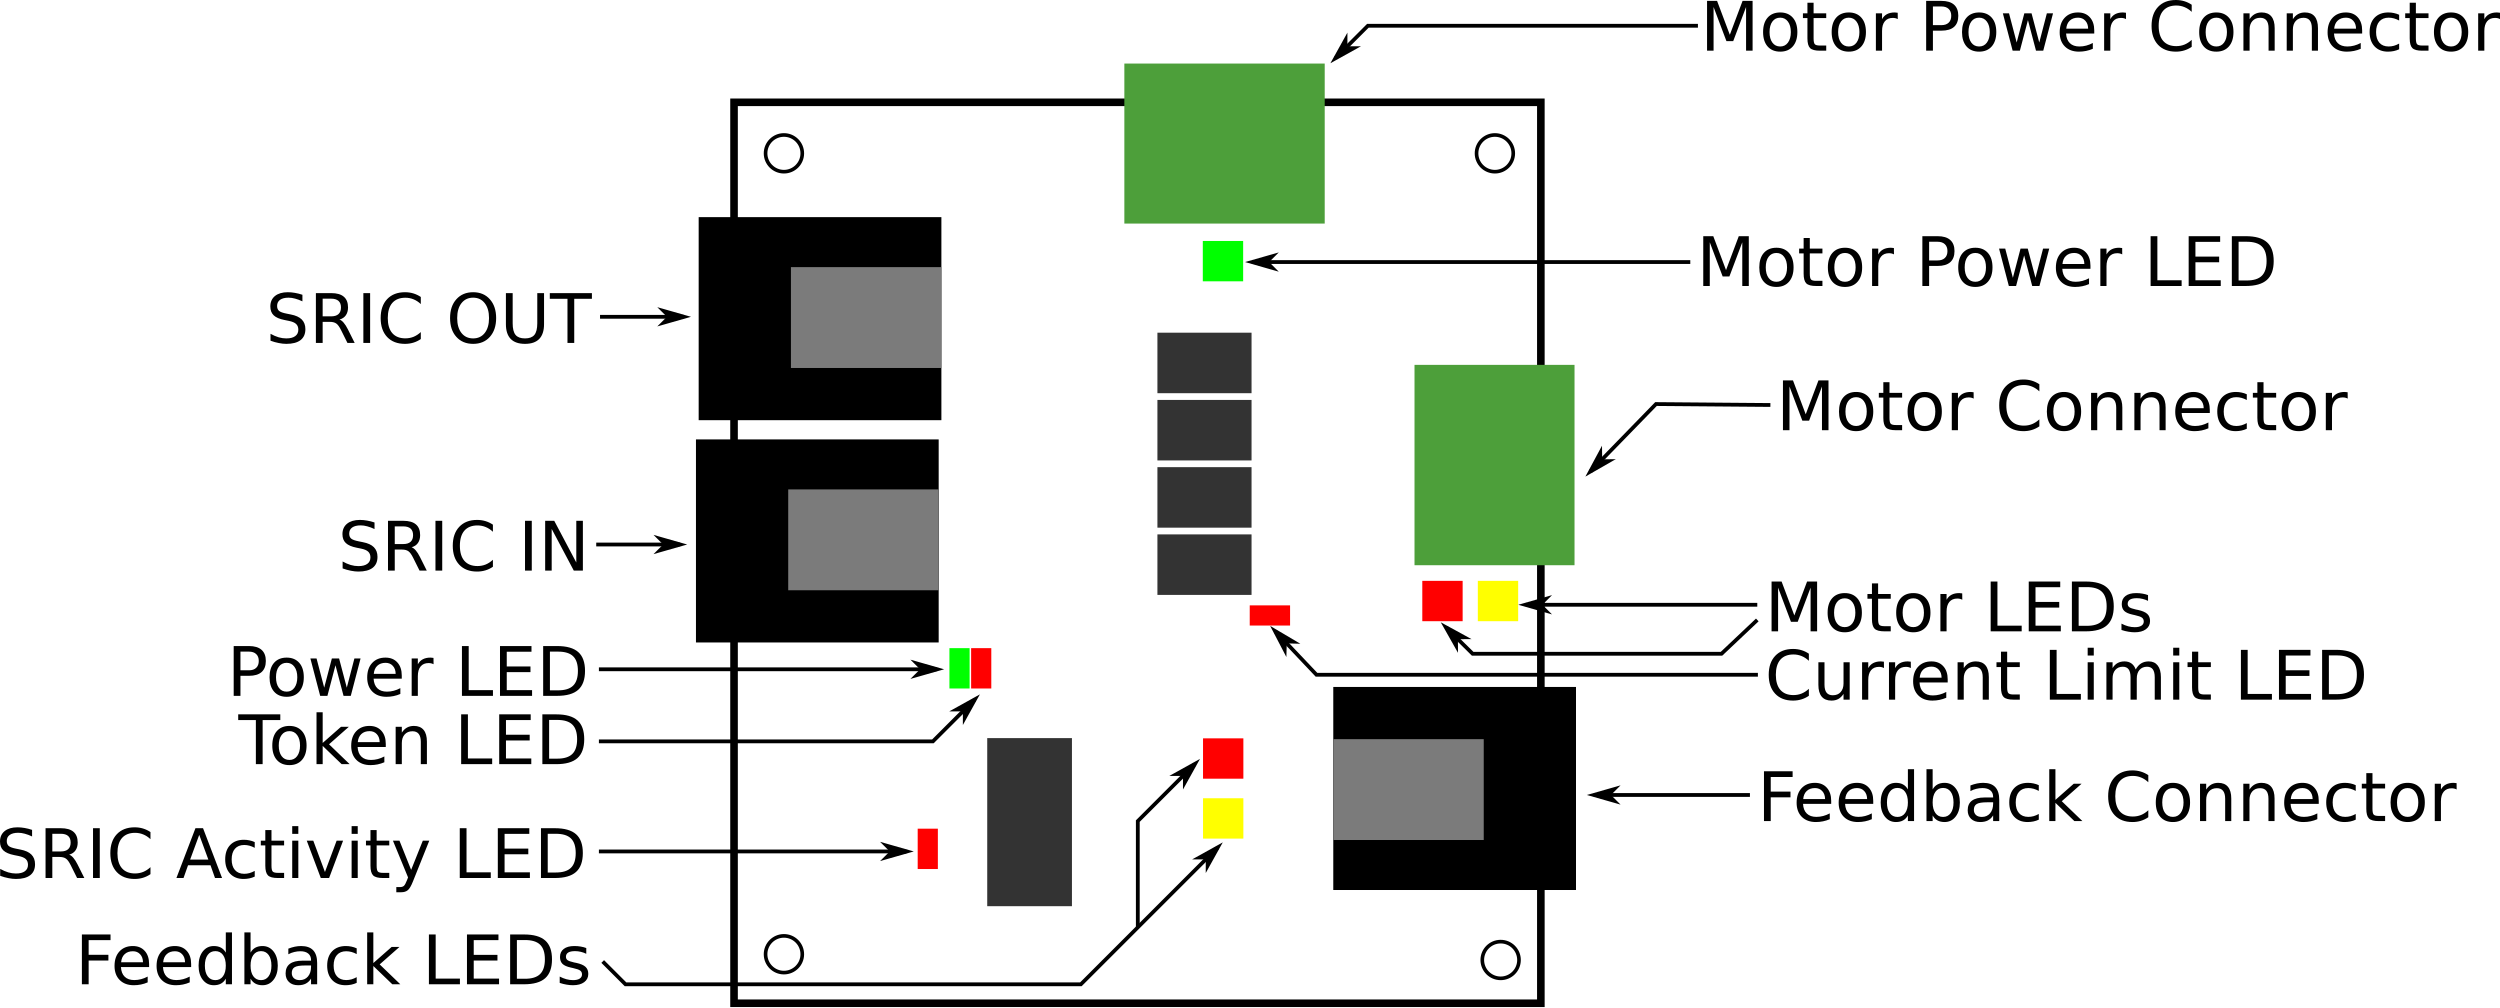
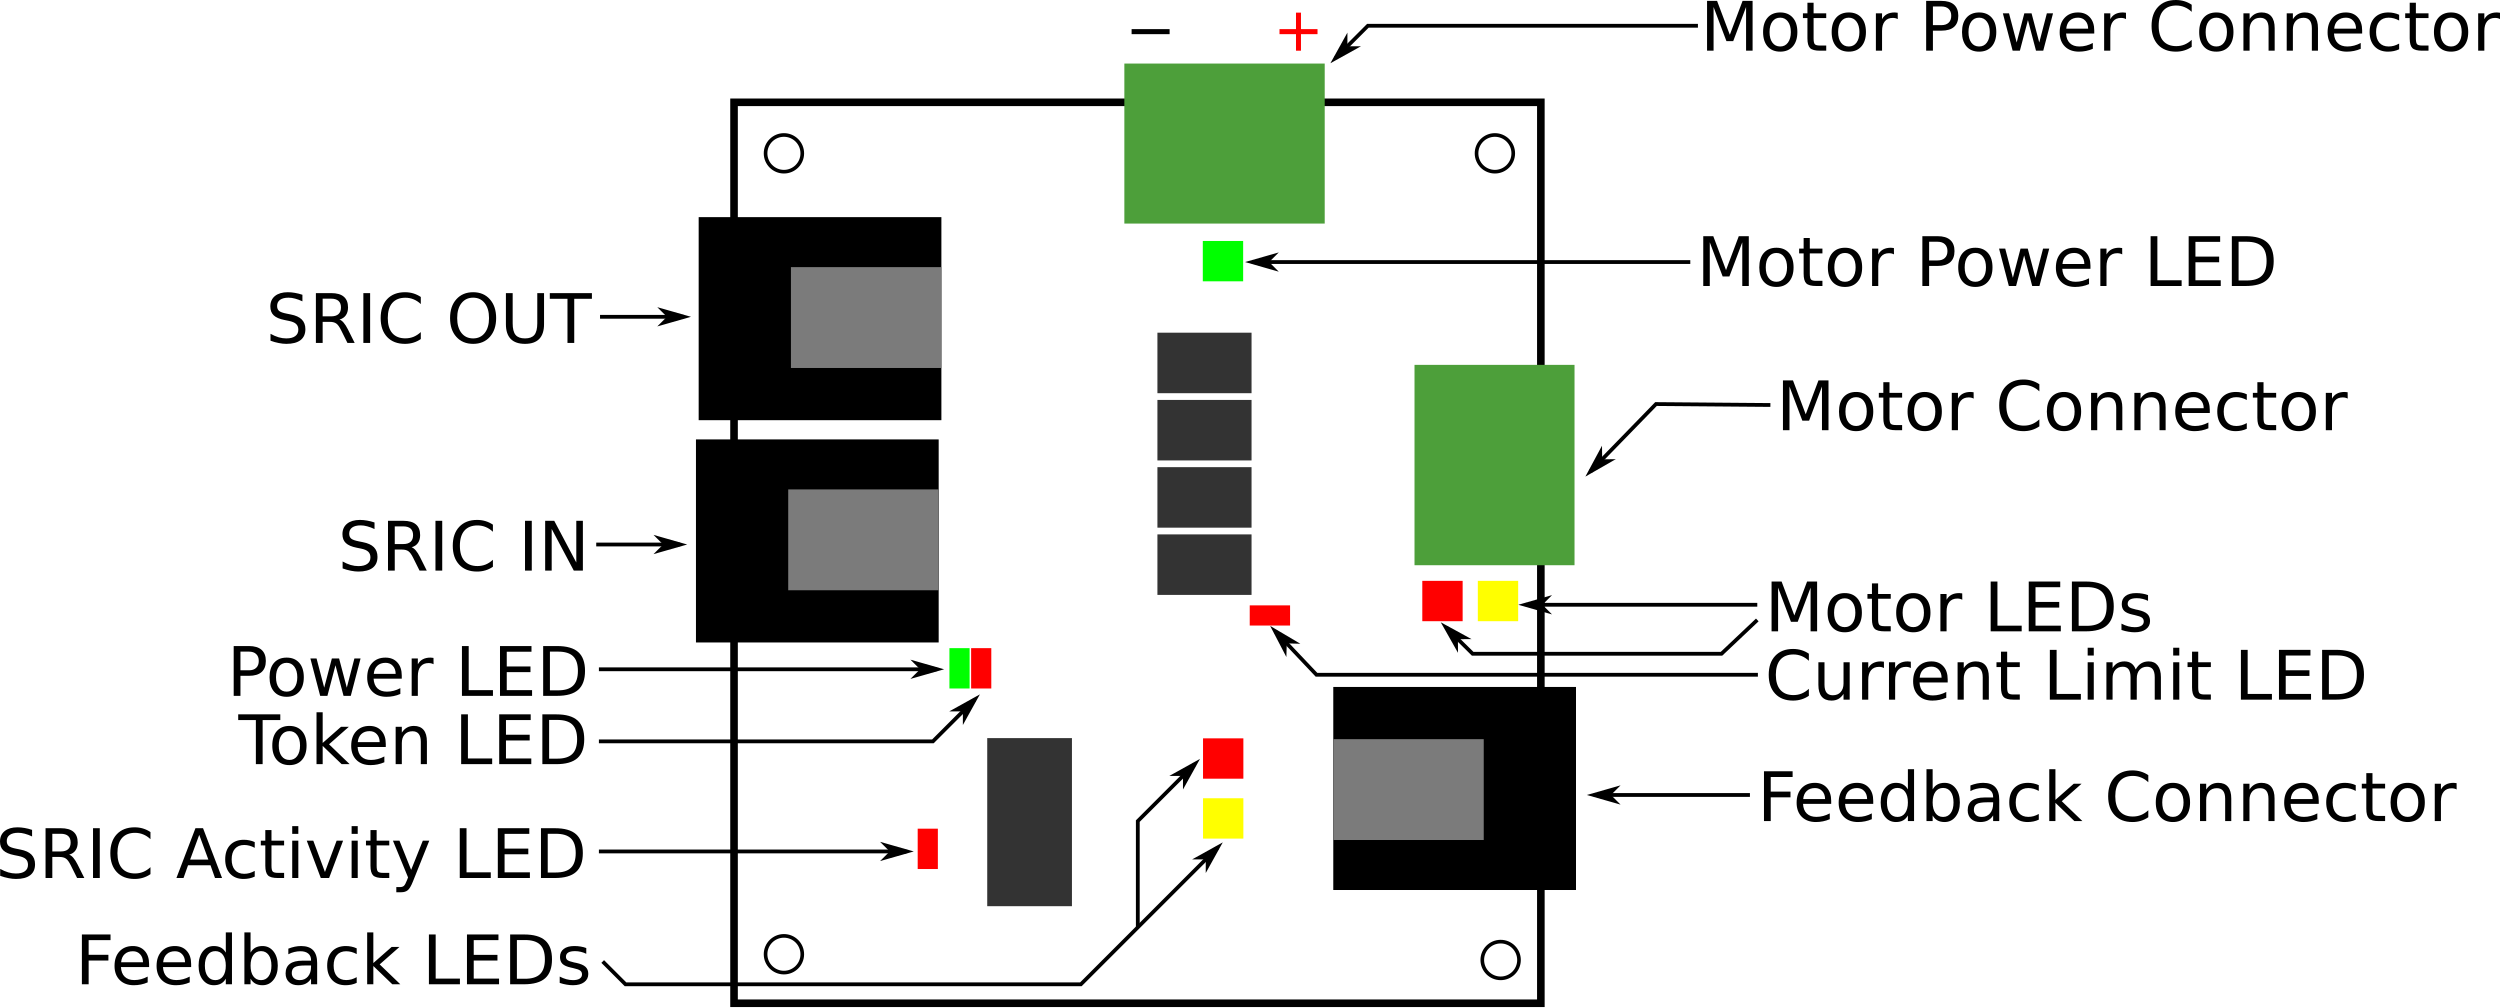
<svg xmlns="http://www.w3.org/2000/svg" width="658.756" height="265.359" id="svg2" version="1.1">
  <defs id="defs4">
    <marker orient="auto" refY="0" refX="0" id="Arrow1Mstart" style="overflow:visible">
      <path id="path4094" d="M 0,0 5,-5 -12.5,0 5,5 0,0 z" style="fill-rule:evenodd;stroke:#000000;stroke-width:1pt;marker-start:none" transform="matrix(0.4,0,0,0.4,4,0)" />
    </marker>
    <marker orient="auto" refY="0" refX="0" id="Arrow2Lstart" style="overflow:visible">
      <path id="path4106" style="font-size:12px;fill-rule:evenodd;stroke-width:0.625;stroke-linejoin:round" d="M 8.719,4.034 -2.207,0.016 8.719,-4.002 c -1.745,2.372 -1.735,5.617 -6e-7,8.035 z" transform="matrix(1.1,0,0,1.1,1.1,0)" />
    </marker>
    <marker orient="auto" refY="0" refX="0" id="Arrow1Sstart" style="overflow:visible">
      <path id="path3745" d="M 0,0 5,-5 -12.5,0 5,5 0,0 z" style="fill-rule:evenodd;stroke:#000000;stroke-width:1pt;marker-start:none" transform="matrix(0.2,0,0,0.2,1.2,0)" />
    </marker>
    <marker orient="auto" refY="0" refX="0" id="Arrow2Mstart" style="overflow:visible">
      <path id="path3757" style="font-size:12px;fill-rule:evenodd;stroke-width:0.625;stroke-linejoin:round" d="M 8.719,4.034 -2.207,0.016 8.719,-4.002 c -1.745,2.372 -1.735,5.617 -6e-7,8.035 z" transform="scale(0.6,0.6)" />
    </marker>
    <marker orient="auto" refY="0" refX="0" id="Arrow1Lstart" style="overflow:visible">
      <path id="path3733" d="M 0,0 5,-5 -12.5,0 5,5 0,0 z" style="fill-rule:evenodd;stroke:#000000;stroke-width:1pt;marker-start:none" transform="matrix(0.8,0,0,0.8,10,0)" />
    </marker>
  </defs>
  <g id="layer1" transform="translate(-113.8906,-57.88295)">
    <g id="g3665" transform="translate(277.3104,12.47933)">
      <rect transform="translate(0,2.5390623e-6)" y="72.362" x="30" height="237.402" width="212.598" id="rect2855" style="fill:none;stroke:#000000;stroke-width:1.998;stroke-miterlimit:4;stroke-opacity:1;stroke-dasharray:none;stroke-dashoffset:0" />
      <rect y="62.15" x="132.85" height="42.165" width="52.795" id="rect3631" style="fill:#4d9f3a;fill-opacity:1;stroke:none" />
      <g transform="matrix(0,1,-1,0,354.2205,-133.5827)" id="g3640">
        <a id="a3637">
          <rect transform="translate(0,2.5390623e-6)" y="102.362" x="360" height="63.957" width="53.504" id="rect2857" style="fill:#000000;fill-opacity:1;stroke:none" />
        </a>
        <rect style="fill:#7b7b7b;fill-opacity:1;stroke:none" id="rect3633" width="26.575" height="39.614" x="373.756" y="126.673" />
      </g>
      <rect transform="matrix(0,1,-1,0,0,0)" style="fill:#4d9f3a;fill-opacity:1;stroke:none" id="rect3635" width="52.795" height="42.165" x="141.546" y="-251.472" />
      <g id="g3645" transform="matrix(0,-1,1,0,-81.68029,516.1233)">
        <a id="a3647">
          <rect style="fill:#000000;fill-opacity:1;stroke:none" id="rect3649" width="53.504" height="63.957" x="360" y="102.362" transform="translate(0,2.5390623e-6)" />
        </a>
        <rect y="126.673" x="373.756" height="39.614" width="26.575" id="rect3651" style="fill:#7b7b7b;fill-opacity:1;stroke:none" />
      </g>
      <g transform="matrix(0,-1,1,0,-82.39458,574.6947)" id="g3653">
        <a id="a3655">
          <rect transform="translate(0,2.5390623e-6)" y="102.362" x="360" height="63.957" width="53.504" id="rect3657" style="fill:#000000;fill-opacity:1;stroke:none" />
        </a>
        <rect style="fill:#7b7b7b;fill-opacity:1;stroke:none" id="rect3659" width="26.575" height="39.614" x="373.756" y="126.673" />
      </g>
    </g>
    <rect style="fill:#00ff00;fill-opacity:1;stroke:none" id="rect3682" width="10.63" height="10.63" x="430.833" y="121.379" />
    <rect style="fill:#00ff00;fill-opacity:1;stroke:none" id="rect3684" width="5.315" height="10.63" x="364.068" y="228.672" />
    <rect style="fill:#ff0000;fill-opacity:1;stroke:none" id="rect3686" width="5.315" height="10.63" x="369.785" y="228.672" />
    <rect y="210.94" x="488.67" height="10.63" width="10.63" id="rect3692" style="fill:#ff0000;fill-opacity:1;stroke:none" />
    <rect style="fill:#ffff00;fill-opacity:1;stroke:none" id="rect3694" width="10.63" height="10.63" x="503.3" y="210.94" />
    <rect style="fill:#ff0000;fill-opacity:1;stroke:none" id="rect3696" width="10.63" height="10.63" x="430.891" y="252.44" />
    <rect y="268.226" x="430.891" height="10.63" width="10.63" id="rect3698" style="fill:#ffff00;fill-opacity:1;stroke:none" />
    <rect style="fill:#333333;fill-opacity:1;stroke:none" id="rect3702" width="24.803" height="15.945" x="418.873" y="180.98" />
    <rect y="145.547" x="418.873" height="15.945" width="24.803" id="rect3704" style="fill:#333333;fill-opacity:1;stroke:none" />
    <rect style="fill:#333333;fill-opacity:1;stroke:none" id="rect3706" width="24.803" height="15.945" x="418.873" y="163.264" />
    <rect y="198.697" x="418.873" height="15.945" width="24.803" id="rect3708" style="fill:#333333;fill-opacity:1;stroke:none" />
    <rect y="-453.828" x="217.4" height="10.63" width="5.315" id="rect3712" style="fill:#ff0000;fill-opacity:1;stroke:none" transform="matrix(0,1,-1,0,0,0)" />
    <path style="fill:none;stroke:#000000;stroke-opacity:1" id="path3714" d="m 165.16,89.182 c 0,2.789 -2.261,5.051 -5.051,5.051 -2.789,0 -5.051,-2.261 -5.051,-5.051 0,-2.789 2.261,-5.051 5.051,-5.051 2.789,0 5.051,2.261 5.051,5.051 z" transform="matrix(0.957519,0,0,0.957519,167.1495,12.89283)" />
    <path transform="matrix(0.957519,0,0,0.957519,354.4921,12.89283)" d="m 165.16,89.182 c 0,2.789 -2.261,5.051 -5.051,5.051 -2.789,0 -5.051,-2.261 -5.051,-5.051 0,-2.789 2.261,-5.051 5.051,-5.051 2.789,0 5.051,2.261 5.051,5.051 z" id="path3716" style="fill:none;stroke:#000000;stroke-opacity:1" />
    <path style="fill:none;stroke:#000000;stroke-opacity:1" id="path3718" d="m 165.16,89.182 c 0,2.789 -2.261,5.051 -5.051,5.051 -2.789,0 -5.051,-2.261 -5.051,-5.051 0,-2.789 2.261,-5.051 5.051,-5.051 2.789,0 5.051,2.261 5.051,5.051 z" transform="matrix(0.957519,0,0,0.957519,356.0074,225.4487)" />
    <path transform="matrix(0.957519,0,0,0.957519,167.1495,223.9335)" d="m 165.16,89.182 c 0,2.789 -2.261,5.051 -5.051,5.051 -2.789,0 -5.051,-2.261 -5.051,-5.051 0,-2.789 2.261,-5.051 5.051,-5.051 2.789,0 5.051,2.261 5.051,5.051 z" id="path3722" style="fill:none;stroke:#000000;stroke-opacity:1" />
    <path style="fill:none;stroke:#000000;stroke-width:1px;stroke-linecap:butt;stroke-linejoin:miter;stroke-opacity:1;marker-start:url(#Arrow1Mstart)" d="m 515.938,217.242 61,0" id="path4752" />
    <path style="fill:none;stroke:#000000;stroke-width:1px;stroke-linecap:butt;stroke-linejoin:miter;stroke-opacity:1;marker-start:url(#Arrow1Mstart)" d="m 494.938,223.242 7.009,6.915 65.554,0 9.438,-8.915" id="path5508" />
    <path style="fill:none;stroke:#000000;stroke-width:1px;stroke-linecap:butt;stroke-linejoin:miter;stroke-opacity:1;marker-start:url(#Arrow1Mstart)" d="m 449.938,224.242 10.848,11.441 116.315,0" id="path5892" />
    <path style="fill:none;stroke:#000000;stroke-width:1px;stroke-linecap:butt;stroke-linejoin:miter;stroke-opacity:1;marker-start:url(#Arrow1Mstart)" d="m 443.938,126.934 115.348,0" id="path6088" />
    <path style="fill:none;stroke:#000000;stroke-width:1px;stroke-linecap:butt;stroke-linejoin:miter;stroke-opacity:1;marker-start:url(#Arrow1Mstart)" d="m 360.704,234.242 -89,0" id="path6280" />
    <path style="fill:none;stroke:#000000;stroke-width:1px;stroke-linecap:butt;stroke-linejoin:miter;stroke-opacity:1;marker-start:url(#Arrow1Mstart)" d="m 370.704,242.242 -11,11 -88,0" id="path6472" />
    <text xml:space="preserve" style="font-size:18px;font-style:normal;font-variant:normal;font-weight:normal;font-stretch:normal;text-align:start;line-height:125%;writing-mode:lr-tb;text-anchor:start;fill:#000000;fill-opacity:1;stroke:none;font-family:DejaVu Sans;-inkscape-font-specification:DejaVu Sans" x="578.938" y="224.242" id="text6664">
      <tspan id="tspan6666" x="578.938" y="224.242" style="font-size:18px;font-style:normal;font-variant:normal;font-weight:normal;font-stretch:normal;text-align:start;line-height:125%;writing-mode:lr-tb;text-anchor:start;font-family:DejaVu Sans;-inkscape-font-specification:DejaVu Sans">Motor LEDs</tspan>
    </text>
    <text xml:space="preserve" style="font-size:18px;font-style:normal;font-variant:normal;font-weight:normal;font-stretch:normal;text-align:start;line-height:125%;writing-mode:lr-tb;text-anchor:start;fill:#000000;fill-opacity:1;stroke:none;font-family:DejaVu Sans;-inkscape-font-specification:DejaVu Sans" x="578.938" y="242.242" id="text6680">
      <tspan x="578.938" y="242.242" style="font-size:18px;font-style:normal;font-variant:normal;font-weight:normal;font-stretch:normal;text-align:start;line-height:125%;writing-mode:lr-tb;text-anchor:start;font-family:DejaVu Sans;-inkscape-font-specification:DejaVu Sans" id="tspan6684">Current Limit LED</tspan>
    </text>
    <text xml:space="preserve" style="font-size:18px;font-style:normal;font-variant:normal;font-weight:normal;font-stretch:normal;text-align:start;line-height:125%;writing-mode:lr-tb;text-anchor:start;fill:#000000;fill-opacity:1;stroke:none;font-family:DejaVu Sans;-inkscape-font-specification:DejaVu Sans" x="560.938" y="133.242" id="text6686">
      <tspan x="560.938" y="133.242" style="font-size:18px;font-style:normal;font-variant:normal;font-weight:normal;font-stretch:normal;text-align:start;line-height:125%;writing-mode:lr-tb;text-anchor:start;font-family:DejaVu Sans;-inkscape-font-specification:DejaVu Sans" id="tspan7090">Motor Power LED</tspan>
    </text>
    <text xml:space="preserve" style="font-size:18px;font-style:normal;font-variant:normal;font-weight:normal;font-stretch:normal;text-align:start;line-height:125%;writing-mode:lr-tb;text-anchor:start;fill:#000000;fill-opacity:1;stroke:none;font-family:DejaVu Sans;-inkscape-font-specification:DejaVu Sans" x="173.704" y="241.242" id="text6690">
      <tspan id="tspan6692" x="173.704" y="241.242" style="font-size:18px;font-style:normal;font-variant:normal;font-weight:normal;font-stretch:normal;text-align:start;line-height:125%;writing-mode:lr-tb;text-anchor:start;font-family:DejaVu Sans;-inkscape-font-specification:DejaVu Sans">Power LED</tspan>
    </text>
    <text xml:space="preserve" style="font-size:18px;font-style:normal;font-variant:normal;font-weight:normal;font-stretch:normal;text-align:start;line-height:125%;writing-mode:lr-tb;text-anchor:start;fill:#000000;fill-opacity:1;stroke:none;font-family:DejaVu Sans;-inkscape-font-specification:DejaVu Sans" x="176.704" y="259.242" id="text6694">
      <tspan id="tspan6696" x="176.704" y="259.242" style="font-size:18px;font-style:normal;font-variant:normal;font-weight:normal;font-stretch:normal;text-align:start;line-height:125%;writing-mode:lr-tb;text-anchor:start;font-family:DejaVu Sans;-inkscape-font-specification:DejaVu Sans">Token LED</tspan>
    </text>
    <path style="fill:none;stroke:#000000;stroke-width:1px;stroke-linecap:butt;stroke-linejoin:miter;stroke-opacity:1;marker-start:url(#Arrow1Mstart)" d="m 533.016,182.056 17.235,-17.706 30.141,0.25" id="path6698" />
    <text xml:space="preserve" style="font-size:18px;font-style:normal;font-variant:normal;font-weight:normal;font-stretch:normal;text-align:start;line-height:125%;writing-mode:lr-tb;text-anchor:start;fill:#000000;fill-opacity:1;stroke:none;font-family:DejaVu Sans;-inkscape-font-specification:DejaVu Sans" x="581.938" y="171.242" id="text6890">
      <tspan x="581.938" y="171.242" style="font-size:18px;font-style:normal;font-variant:normal;font-weight:normal;font-stretch:normal;text-align:start;line-height:125%;writing-mode:lr-tb;text-anchor:start;font-family:DejaVu Sans;-inkscape-font-specification:DejaVu Sans" id="tspan7094">Motor Connector</tspan>
    </text>
    <path style="fill:none;stroke:#000000;stroke-width:1px;stroke-linecap:butt;stroke-linejoin:miter;stroke-opacity:1;marker-start:url(#Arrow1Mstart)" d="m 465.841,73.161 8.485,-8.485 86.974,0" id="path6894" />
    <text xml:space="preserve" style="font-size:18px;font-style:normal;font-variant:normal;font-weight:normal;font-stretch:normal;text-align:start;line-height:125%;writing-mode:lr-tb;text-anchor:start;fill:#000000;fill-opacity:1;stroke:none;font-family:DejaVu Sans;-inkscape-font-specification:DejaVu Sans" x="561.938" y="71.242" id="text7086">
      <tspan x="561.938" y="71.242" id="tspan7092">Motor Power Connector</tspan>
    </text>
    <path style="fill:none;stroke:#000000;stroke-width:1px;stroke-linecap:butt;stroke-linejoin:miter;stroke-opacity:1;marker-start:url(#Arrow1Mstart);marker-mid:none" d="m 534,267.362 41,0" id="path7108" />
    <text xml:space="preserve" style="font-size:18px;font-style:normal;font-variant:normal;font-weight:normal;font-stretch:normal;text-align:start;line-height:125%;writing-mode:lr-tb;text-anchor:start;fill:#000000;fill-opacity:1;stroke:none;font-family:DejaVu Sans;-inkscape-font-specification:DejaVu Sans" x="576.938" y="274.242" id="text7488">
      <tspan id="tspan7490" x="576.938" y="274.242">Feedback Connector</tspan>
    </text>
    <path style="fill:none;stroke:#000000;stroke-width:1px;stroke-linecap:butt;stroke-linejoin:miter;stroke-opacity:1;marker-start:url(#Arrow1Mstart)" d="m 428.704,259.242 -15,15 0,28" id="path7688" />
    <path style="fill:none;stroke:#000000;stroke-width:1px;stroke-linecap:butt;stroke-linejoin:miter;stroke-opacity:1;marker-start:url(#Arrow1Mstart)" d="m 434.704,281.242 -36,36 -120,0 -6,-6" id="path7880" />
    <text xml:space="preserve" style="font-size:18px;font-style:normal;font-variant:normal;font-weight:normal;font-stretch:normal;text-align:start;line-height:125%;writing-mode:lr-tb;text-anchor:start;fill:#000000;fill-opacity:1;stroke:none;font-family:DejaVu Sans;-inkscape-font-specification:DejaVu Sans" x="133.704" y="317.242" id="text8076">
      <tspan id="tspan8078" x="133.704" y="317.242">Feedback LEDs</tspan>
    </text>
    <text xml:space="preserve" style="font-size:18px;font-style:normal;font-variant:normal;font-weight:normal;font-stretch:normal;text-align:start;line-height:125%;writing-mode:lr-tb;text-anchor:start;fill:#000000;fill-opacity:1;stroke:none;font-family:DejaVu Sans;-inkscape-font-specification:DejaVu Sans" x="202.938" y="208.242" id="text8084">
      <tspan id="tspan8086" x="202.938" y="208.242">SRIC IN</tspan>
    </text>
    <path style="fill:none;stroke:#000000;stroke-width:0.999;stroke-linecap:butt;stroke-linejoin:miter;stroke-miterlimit:4;stroke-opacity:1;stroke-dasharray:none;marker-start:url(#Arrow1Mstart)" d="m 293,201.362 -22,0" id="path8092" />
    <path id="path8284" d="m 294,141.362 -22,0" style="fill:none;stroke:#000000;stroke-width:1px;stroke-linecap:butt;stroke-linejoin:miter;stroke-opacity:1;marker-start:url(#Arrow1Mstart)" />
    <text xml:space="preserve" style="font-size:18px;font-style:normal;font-variant:normal;font-weight:normal;font-stretch:normal;text-align:start;line-height:125%;writing-mode:lr-tb;text-anchor:start;fill:#000000;fill-opacity:1;stroke:none;font-family:DejaVu Sans;-inkscape-font-specification:DejaVu Sans" x="183.938" y="148.242" id="text8288">
      <tspan id="tspan8290" x="183.938" y="148.242">SRIC OUT</tspan>
    </text>
    <rect style="fill:#333333;fill-opacity:1;stroke:none" id="rect2919" width="22.323" height="44.291" x="374.027" y="252.376" />
    <rect y="276.242" x="355.704" height="10.63" width="5.315" id="rect2921" style="fill:#ff0000;fill-opacity:1;stroke:none" />
    <text id="text2923" y="289.242" x="112.704" style="font-size:18px;font-style:normal;font-variant:normal;font-weight:normal;font-stretch:normal;text-align:start;line-height:125%;writing-mode:lr-tb;text-anchor:start;fill:#000000;fill-opacity:1;stroke:none;font-family:DejaVu Sans;-inkscape-font-specification:DejaVu Sans" xml:space="preserve">
      <tspan style="font-size:18px;font-style:normal;font-variant:normal;font-weight:normal;font-stretch:normal;text-align:start;line-height:125%;writing-mode:lr-tb;text-anchor:start;font-family:DejaVu Sans;-inkscape-font-specification:DejaVu Sans" y="289.242" x="112.704" id="tspan2925">SRIC Activity LED</tspan>
    </text>
    <path id="path2927" d="m 352.704,282.242 -81,0" style="fill:none;stroke:#000000;stroke-width:1px;stroke-linecap:butt;stroke-linejoin:miter;stroke-opacity:1;marker-start:url(#Arrow1Mstart)" />
+     <g id="g3046" transform="translate(98.5553,-938.6002)">
+       <text xml:space="preserve" style="font-size:16px;font-style:normal;font-weight:normal;fill:#000000;fill-opacity:1;stroke:none;font-family:Bitstream Vera Sans" x="311.811" y="1009.842" id="text3048">
+         <tspan id="tspan3050" x="311.811" y="1009.842">−</tspan>
+       </text>
+       <text id="text3052" y="1009.842" x="350.787" style="font-size:16px;font-style:normal;font-weight:normal;fill:#ff0000;fill-opacity:1;stroke:none;font-family:Bitstream Vera Sans" xml:space="preserve">
+         <tspan y="1009.842" x="350.787" id="tspan3054">+</tspan>
+       </text>
+     </g>
  </g>
</svg>
